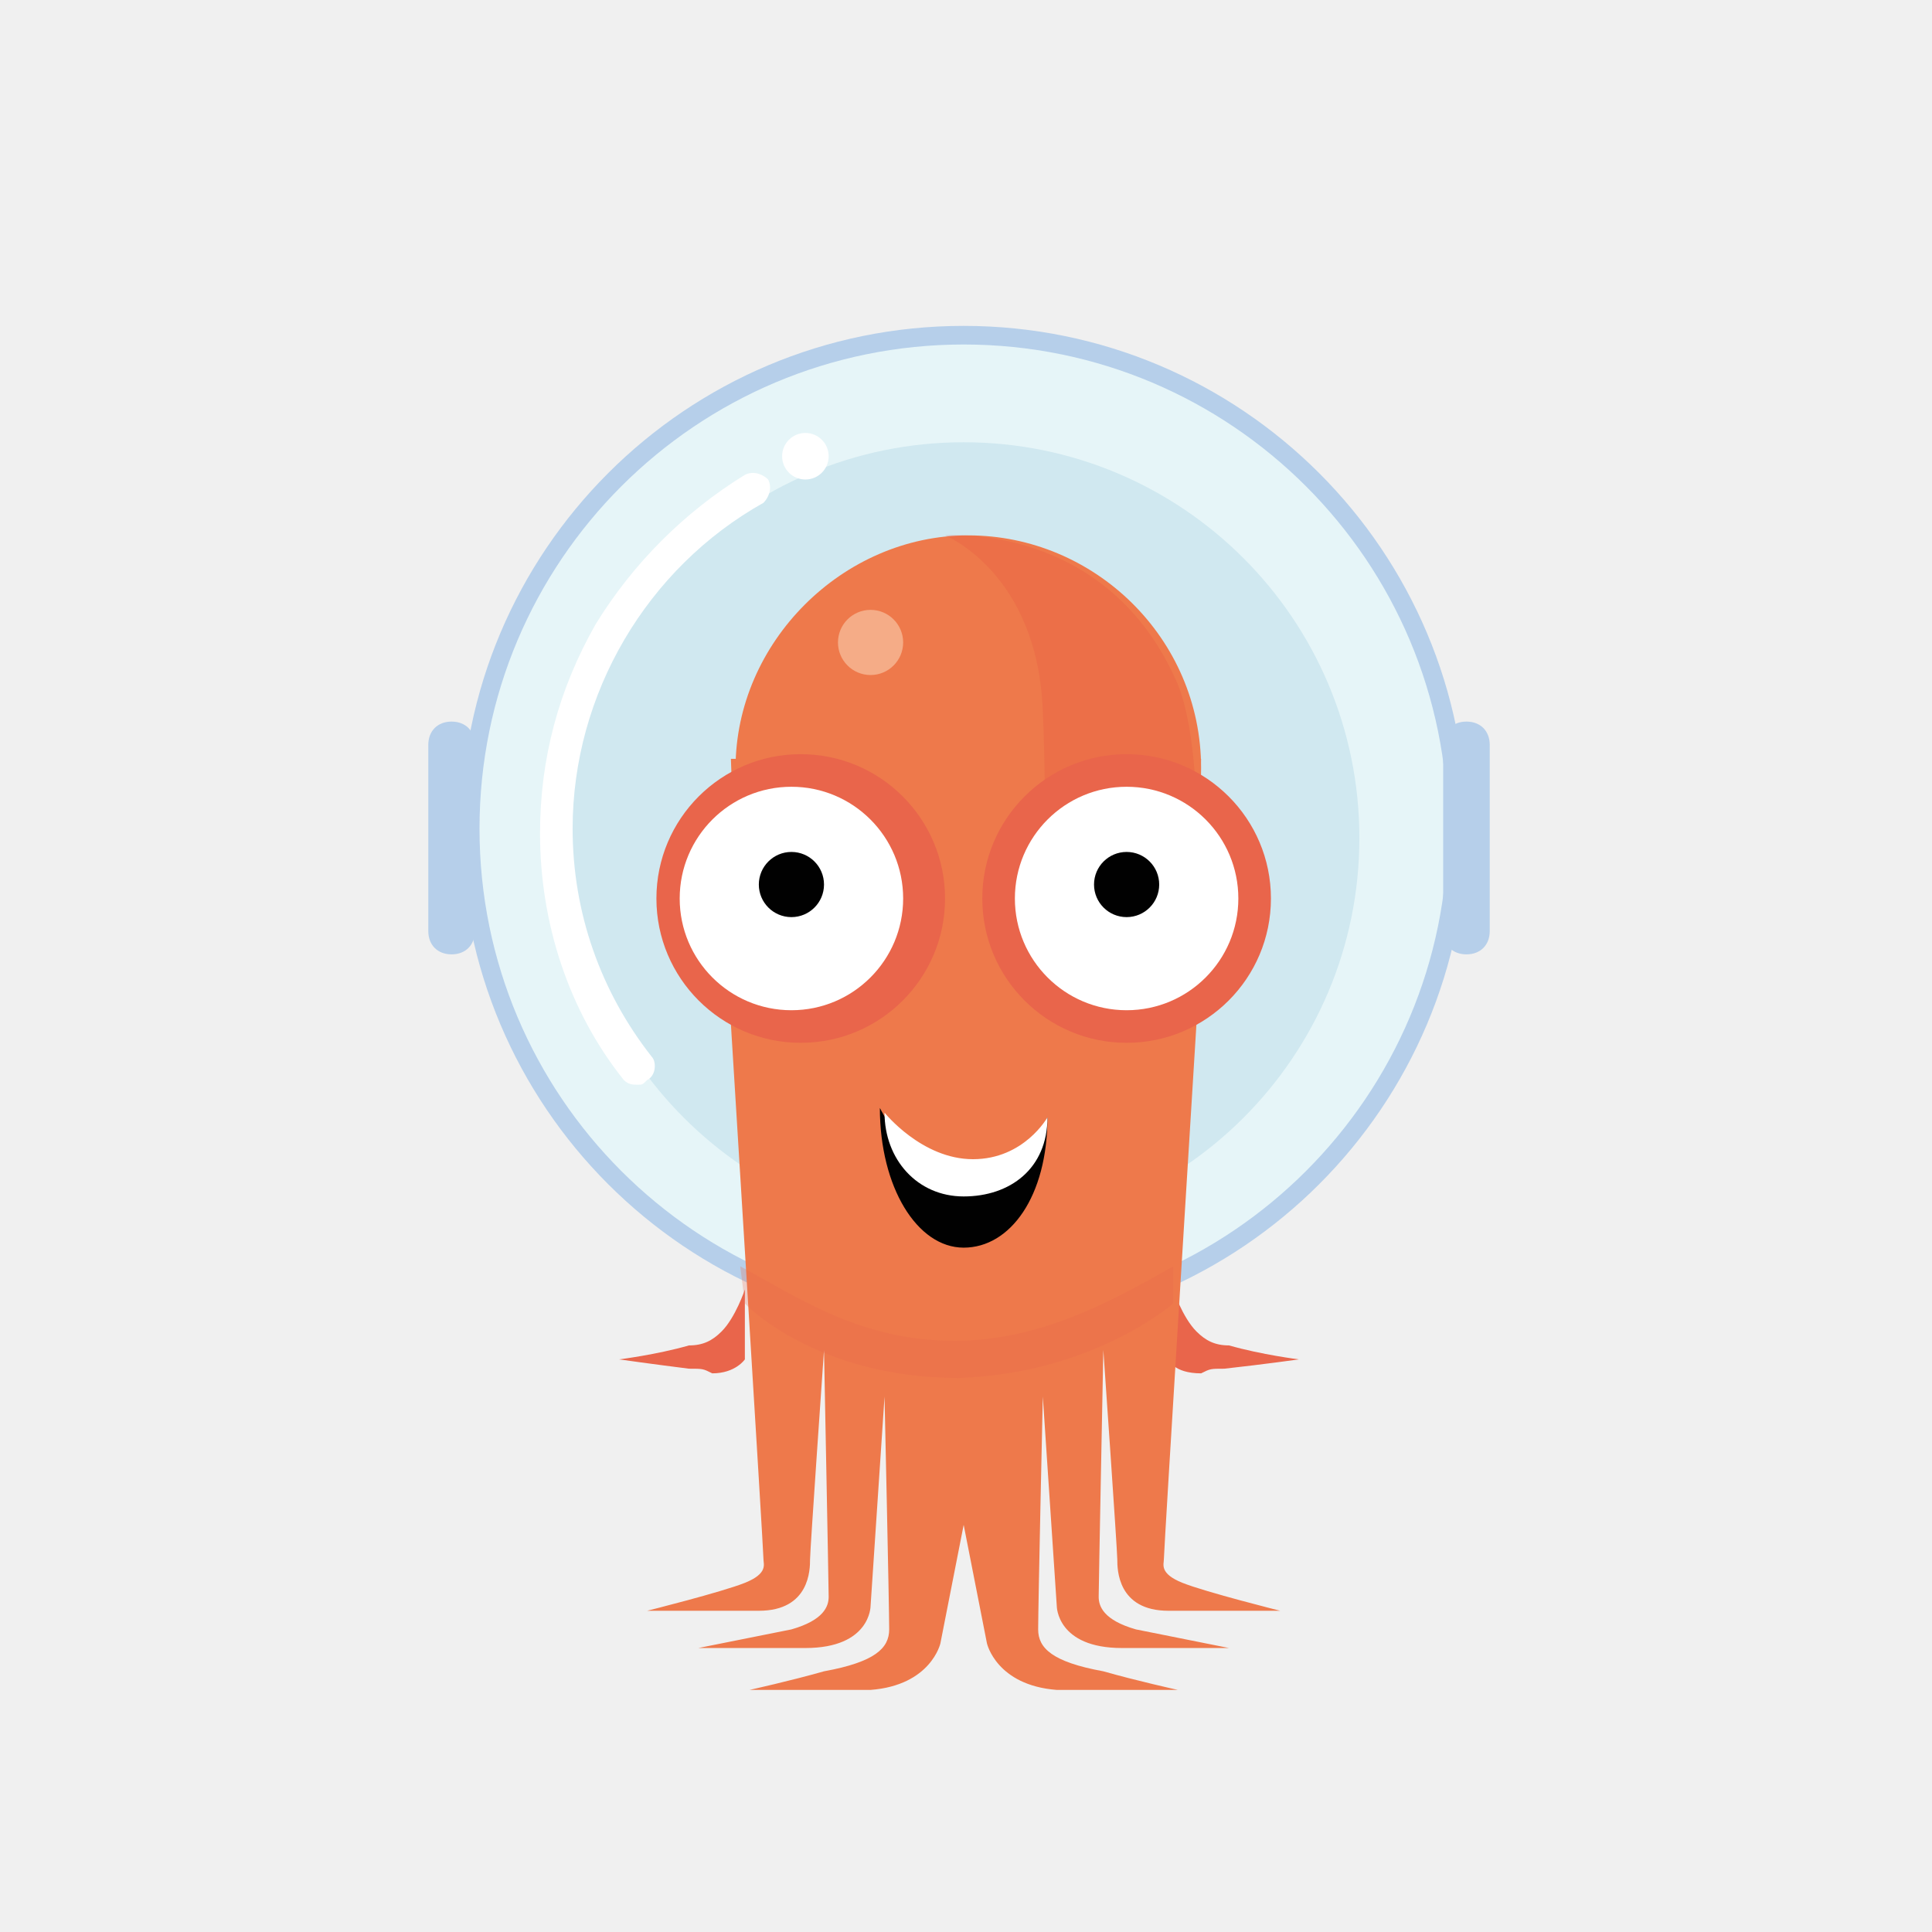
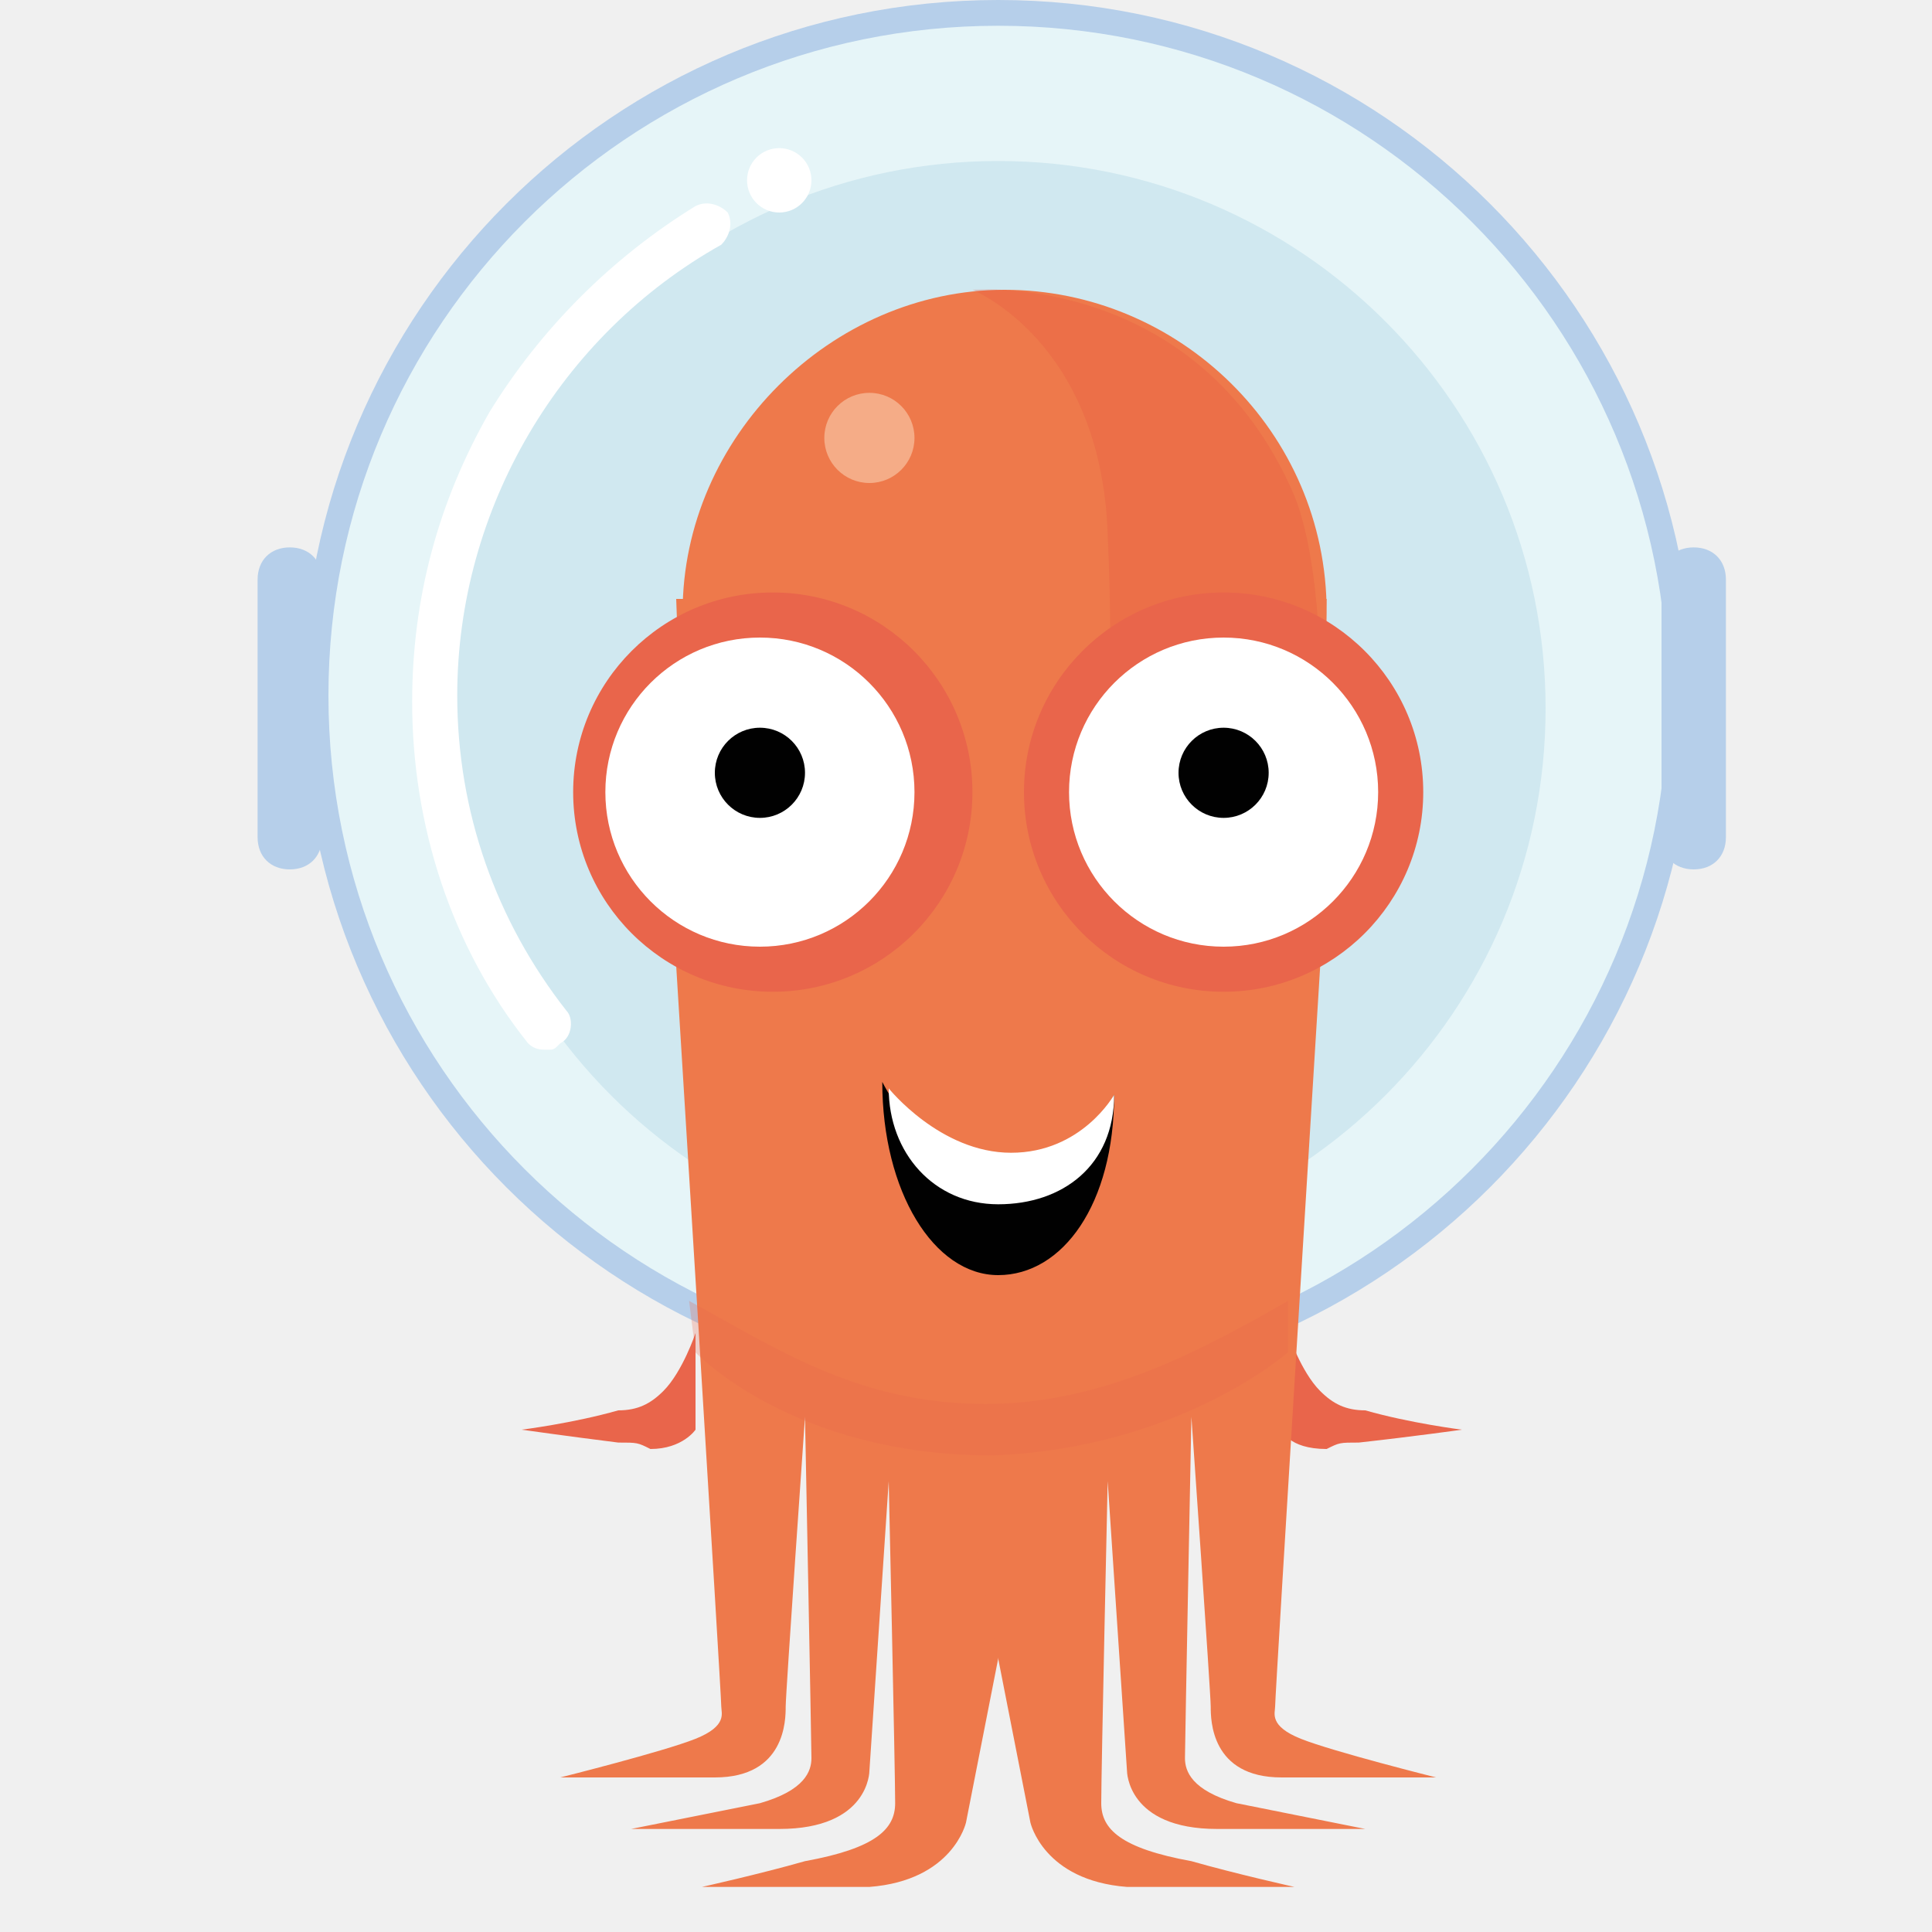
- <svg xmlns="http://www.w3.org/2000/svg" xmlns:xlink="http://www.w3.org/1999/xlink" version="1.1" id="Layer_1" x="0px" y="0px" viewBox="0 0 41.5 41.5" style="enable-background:new 0 0 41.5 41.5;" xml:space="preserve">
-   <style type="text/css">
+ <svg xmlns="http://www.w3.org/2000/svg" xmlns:xlink="http://www.w3.org/1999/xlink" version="1.1" id="Layer_1" x="0px" y="0px" viewBox="0 0 30 30" xml:space="preserve" width="30" height="30">
+   <defs id="defs174" />
+   <style type="text/css" id="style39">
	.st0{fill:#E9654B;}
	.st1{fill:#B6CFEA;}
	.st2{fill:#E6F5F8;}
	.st3{fill:#D0E8F0;}
	.st4{fill:#EE794B;}
	.st5{clip-path:url(#SVGID_2_);}
	.st6{opacity:0.22;}
	.st7{fill:#E34E3B;}
	.st8{opacity:0.5;}
	.st9{fill:#FBDFC3;}
	.st10{fill:#010101;}
	.st11{fill:#FFFFFF;}
	.st12{opacity:0.25;}
</style>
-   <g>
-     <g>
-       <g>
-         <path class="st0" d="M16,27.7c0,0-0.2,0.6-0.5,0.9c-0.2,0.2-0.4,0.3-0.7,0.3c-0.7,0.2-1.5,0.3-1.5,0.3s0.7,0.1,1.5,0.2     c0.3,0,0.3,0,0.5,0.1c0.5,0,0.7-0.3,0.7-0.3V27.7z" />
+   <g id="g169" transform="translate(-5.2,-6.999999)">
+     <g id="g49">
+       <g id="g43">
+         <path class="st0" d="m 16,27.7 c 0,0 -0.2,0.6 -0.5,0.9 -0.2,0.2 -0.4,0.3 -0.7,0.3 -0.7,0.2 -1.5,0.3 -1.5,0.3 0,0 0.7,0.1 1.5,0.2 0.3,0 0.3,0 0.5,0.1 0.5,0 0.7,-0.3 0.7,-0.3 z" id="path41" />
      </g>
-       <g>
-         <path class="st0" d="M25.2,27.7c0,0,0.2,0.6,0.5,0.9c0.2,0.2,0.4,0.3,0.7,0.3c0.7,0.2,1.5,0.3,1.5,0.3s-0.7,0.1-1.6,0.2     c-0.3,0-0.3,0-0.5,0.1c-0.6,0-0.7-0.3-0.7-0.3L25.2,27.7z" />
+       <g id="g47">
+         <path class="st0" d="m 25.2,27.7 c 0,0 0.2,0.6 0.5,0.9 0.2,0.2 0.4,0.3 0.7,0.3 0.7,0.2 1.5,0.3 1.5,0.3 0,0 -0.7,0.1 -1.6,0.2 -0.3,0 -0.3,0 -0.5,0.1 -0.6,0 -0.7,-0.3 -0.7,-0.3 z" id="path45" />
      </g>
    </g>
-     <g>
-       <g>
-         <circle class="st1" cx="20.7" cy="17.8" r="10.8" />
+     <g id="g167">
+       <g id="g53">
+         <circle class="st1" cx="20.7" cy="17.8" r="10.8" id="circle51" />
      </g>
-       <g>
-         <circle class="st2" cx="20.7" cy="17.8" r="10.4" />
+       <g id="g57">
+         <circle class="st2" cx="20.7" cy="17.8" r="10.4" id="circle55" />
      </g>
-       <g>
-         <circle class="st3" cx="20.7" cy="18" r="8.5" />
+       <g id="g61">
+         <circle class="st3" cx="20.7" cy="18" r="8.5" id="circle59" />
      </g>
      <g id="Body_1_">
-         <g>
-           <path class="st4" d="M15.7,22c0,0,0.7,11.3,0.7,11.5c0,0.1,0.1,0.3-0.4,0.5s-2.1,0.6-2.1,0.6s1.2,0,2.4,0c1.1,0,1.1-0.9,1.1-1.1      s0.3-4.5,0.3-4.5s0.1,5.1,0.1,5.3S17.7,34.8,17,35c-0.5,0.1-2,0.4-2,0.4s1.7,0,2.3,0c1.4,0,1.4-0.9,1.4-0.9L19,30      c0,0,0.1,4.5,0.1,5c0,0.4-0.3,0.7-1.4,0.9c-0.7,0.2-1.6,0.4-1.6,0.4s1.9,0,2.6,0c1.3-0.1,1.5-1,1.5-1l2.2-11.2L15.7,22z" />
+         <g id="g65">
+           <path class="st4" d="m 15.7,22 c 0,0 0.7,11.3 0.7,11.5 0,0.1 0.1,0.3 -0.4,0.5 -0.5,0.2 -2.1,0.6 -2.1,0.6 0,0 1.2,0 2.4,0 1.1,0 1.1,-0.9 1.1,-1.1 0,-0.2 0.3,-4.5 0.3,-4.5 0,0 0.1,5.1 0.1,5.3 0,0.2 -0.1,0.5 -0.8,0.7 -0.5,0.1 -2,0.4 -2,0.4 0,0 1.7,0 2.3,0 1.4,0 1.4,-0.9 1.4,-0.9 L 19,30 c 0,0 0.1,4.5 0.1,5 0,0.4 -0.3,0.7 -1.4,0.9 -0.7,0.2 -1.6,0.4 -1.6,0.4 0,0 1.9,0 2.6,0 1.3,-0.1 1.5,-1 1.5,-1 l 2.2,-11.2 z" id="path63" />
        </g>
-         <g>
-           <path class="st4" d="M25.7,22c0,0-0.7,11.3-0.7,11.5c0,0.1-0.1,0.3,0.4,0.5s2.1,0.6,2.1,0.6s-1.2,0-2.4,0      c-1.1,0-1.1-0.9-1.1-1.1S23.7,29,23.7,29s-0.1,5.1-0.1,5.3s0.1,0.5,0.8,0.7c0.5,0.1,2,0.4,2,0.4s-1.7,0-2.3,0      c-1.4,0-1.4-0.9-1.4-0.9L22.4,30c0,0-0.1,4.5-0.1,5c0,0.4,0.3,0.7,1.4,0.9c0.7,0.2,1.6,0.4,1.6,0.4s-1.9,0-2.6,0      c-1.3-0.1-1.5-1-1.5-1L19,24.1L25.7,22z" />
+         <g id="g69">
+           <path class="st4" d="m 25.7,22 c 0,0 -0.7,11.3 -0.7,11.5 0,0.1 -0.1,0.3 0.4,0.5 0.5,0.2 2.1,0.6 2.1,0.6 0,0 -1.2,0 -2.4,0 C 24,34.6 24,33.7 24,33.5 24,33.3 23.7,29 23.7,29 c 0,0 -0.1,5.1 -0.1,5.3 0,0.2 0.1,0.5 0.8,0.7 0.5,0.1 2,0.4 2,0.4 0,0 -1.7,0 -2.3,0 -1.4,0 -1.4,-0.9 -1.4,-0.9 L 22.4,30 c 0,0 -0.1,4.5 -0.1,5 0,0.4 0.3,0.7 1.4,0.9 0.7,0.2 1.6,0.4 1.6,0.4 0,0 -1.9,0 -2.6,0 -1.3,-0.1 -1.5,-1 -1.5,-1 L 19,24.1 Z" id="path67" />
        </g>
-         <g>
-           <path class="st4" d="M25.8,16.5c0,2.8-2.3,5-5,5s-5-2.3-5-5s2.3-5,5-5S25.8,13.7,25.8,16.5z" />
+         <g id="g73">
+           <path class="st4" d="m 25.8,16.5 c 0,2.8 -2.3,5 -5,5 -2.7,0 -5,-2.3 -5,-5 0,-2.7 2.3,-5 5,-5 2.7,0 5,2.2 5,5 z" id="path71" />
        </g>
-         <g>
-           <g>
-             <defs>
+         <g id="g87">
+           <g id="g85">
+             <defs id="defs76">
              <polyline id="SVGID_1_" points="25.8,16.3 25.2,30 16.2,30 15.7,16.3       " />
            </defs>
            <clipPath id="SVGID_2_">
-               <use xlink:href="#SVGID_1_" style="overflow:visible;" />
+               <use xlink:href="#SVGID_1_" style="overflow:visible" id="use78" />
            </clipPath>
-             <g class="st5">
-               <circle class="st4" cx="20.8" cy="19.2" r="8.9" />
+             <g class="st5" clip-path="url(#SVGID_2_)" id="g83">
+               <circle class="st4" cx="20.8" cy="19.2" r="8.9" id="circle81" />
            </g>
          </g>
        </g>
-         <g class="st6">
-           <path class="st7" d="M25.5,22c0,0,0.6-5.3-0.2-7.3c-1.5-3.5-5-3.2-5-3.2s2,0.8,2.1,3.8c0.1,2.1,0,5.2,0,5.2L25.5,22z" />
+         <g class="st6" id="g91">
+           <path class="st7" d="m 25.5,22 c 0,0 0.6,-5.3 -0.2,-7.3 -1.5,-3.5 -5,-3.2 -5,-3.2 0,0 2,0.8 2.1,3.8 0.1,2.1 0,5.2 0,5.2 z" id="path89" />
        </g>
      </g>
      <g id="Face_1_">
-         <g class="st8">
-           <g>
-             <circle class="st9" cx="18.7" cy="13.8" r="0.7" />
+         <g class="st8" id="g98">
+           <g id="g96">
+             <circle class="st9" cx="18.7" cy="13.8" r="0.7" id="circle94" />
          </g>
        </g>
-         <g>
-           <g>
-             <g>
-               <path class="st10" d="M22.5,24c0,1.7-0.8,2.8-1.8,2.8s-1.8-1.3-1.8-3c0,0,0.8,1.6,1.9,1.6S22.5,24,22.5,24z" />
+         <g id="g144">
+           <g id="g108">
+             <g id="g102">
+               <path class="st10" d="m 22.5,24 c 0,1.7 -0.8,2.8 -1.8,2.8 -1,0 -1.8,-1.3 -1.8,-3 0,0 0.8,1.6 1.9,1.6 1.1,0 1.7,-1.4 1.7,-1.4 z" id="path100" />
            </g>
-             <g>
-               <path class="st11" d="M22.5,24c0,1.1-0.8,1.7-1.8,1.7S19,24.9,19,23.9c0,0,0.8,1,1.9,1S22.5,24,22.5,24z" />
+             <g id="g106">
+               <path class="st11" d="m 22.5,24 c 0,1.1 -0.8,1.7 -1.8,1.7 -1,0 -1.7,-0.8 -1.7,-1.8 0,0 0.8,1 1.9,1 1.1,0 1.6,-0.9 1.6,-0.9 z" id="path104" />
            </g>
          </g>
-           <g>
-             <g>
-               <g>
-                 <g>
-                   <circle class="st0" cx="24.2" cy="19.3" r="3.1" />
+           <g id="g142">
+             <g id="g130">
+               <g id="g118">
+                 <g id="g112">
+                   <circle class="st0" cx="24.2" cy="19.3" r="3.1" id="circle110" />
                </g>
-                 <g>
-                   <circle class="st0" cx="17.2" cy="19.3" r="3.1" />
+                 <g id="g116">
+                   <circle class="st0" cx="17.2" cy="19.3" r="3.1" id="circle114" />
                </g>
              </g>
-               <g>
-                 <g>
-                   <circle class="st11" cx="24.2" cy="19.3" r="2.4" />
+               <g id="g128">
+                 <g id="g122">
+                   <circle class="st11" cx="24.2" cy="19.3" r="2.4" id="circle120" />
                </g>
-                 <g>
-                   <circle class="st11" cx="17" cy="19.3" r="2.4" />
+                 <g id="g126">
+                   <circle class="st11" cx="17" cy="19.3" r="2.4" id="circle124" />
                </g>
              </g>
            </g>
-             <g>
-               <g>
-                 <circle class="st10" cx="17" cy="19" r="0.7" />
+             <g id="g140">
+               <g id="g134">
+                 <circle class="st10" cx="17" cy="19" r="0.7" id="circle132" />
              </g>
-               <g>
-                 <circle class="st10" cx="24.2" cy="19" r="0.7" />
+               <g id="g138">
+                 <circle class="st10" cx="24.2" cy="19" r="0.7" id="circle136" />
              </g>
            </g>
          </g>
        </g>
      </g>
-       <g>
-         <path class="st1" d="M9.7,20.5L9.7,20.5c-0.3,0-0.5-0.2-0.5-0.5V16c0-0.3,0.2-0.5,0.5-0.5l0,0c0.3,0,0.5,0.2,0.5,0.5V20     C10.2,20.3,10,20.5,9.7,20.5z" />
+       <g id="g149">
+         <path class="st1" d="m 9.7,20.5 v 0 C 9.4,20.5 9.2,20.3 9.2,20 v -4 c 0,-0.3 0.2,-0.5 0.5,-0.5 v 0 c 0.3,0 0.5,0.2 0.5,0.5 v 4 c 0,0.3 -0.2,0.5 -0.5,0.5 z" id="path147" />
      </g>
-       <g>
-         <path class="st1" d="M31.5,20.5L31.5,20.5c-0.3,0-0.5-0.2-0.5-0.5V16c0-0.3,0.2-0.5,0.5-0.5l0,0c0.3,0,0.5,0.2,0.5,0.5V20     C32,20.3,31.8,20.5,31.5,20.5z" />
+       <g id="g153">
+         <path class="st1" d="m 31.5,20.5 v 0 C 31.2,20.5 31,20.3 31,20 v -4 c 0,-0.3 0.2,-0.5 0.5,-0.5 v 0 c 0.3,0 0.5,0.2 0.5,0.5 v 4 c 0,0.3 -0.2,0.5 -0.5,0.5 z" id="path151" />
      </g>
-       <g>
-         <circle class="st11" cx="17.3" cy="9.8" r="0.5" />
+       <g id="g157">
+         <circle class="st11" cx="17.3" cy="9.8" r="0.5" id="circle155" />
      </g>
-       <g>
-         <path class="st11" d="M13.7,23.3c-0.1,0-0.2,0-0.3-0.1c-1.2-1.5-1.8-3.4-1.8-5.3c0-1.6,0.4-3.1,1.2-4.5c0.8-1.3,1.9-2.4,3.2-3.2     c0.2-0.1,0.4,0,0.5,0.1c0.1,0.2,0,0.4-0.1,0.5c-2.5,1.4-4.1,4.1-4.1,7c0,1.8,0.6,3.5,1.7,4.9c0.1,0.1,0.1,0.4-0.1,0.5     C13.8,23.3,13.8,23.3,13.7,23.3z" />
+       <g id="g161">
+         <path class="st11" d="m 13.7,23.3 c -0.1,0 -0.2,0 -0.3,-0.1 -1.2,-1.5 -1.8,-3.4 -1.8,-5.3 0,-1.6 0.4,-3.1 1.2,-4.5 0.8,-1.3 1.9,-2.4 3.2,-3.2 0.2,-0.1 0.4,0 0.5,0.1 0.1,0.2 0,0.4 -0.1,0.5 -2.5,1.4 -4.1,4.1 -4.1,7 0,1.8 0.6,3.5 1.7,4.9 0.1,0.1 0.1,0.4 -0.1,0.5 -0.1,0.1 -0.1,0.1 -0.2,0.1 z" id="path159" />
      </g>
-       <g class="st12">
-         <path class="st0" d="M25.2,28v-0.8c-1.4,0.8-2.9,1.6-4.7,1.6c-2,0-3.3-0.9-4.6-1.6L16,28c0,0,1.5,1.6,4.6,1.6     C23.5,29.5,25.2,28,25.2,28z" />
+       <g class="st12" id="g165">
+         <path class="st0" d="m 25.2,28 v -0.8 c -1.4,0.8 -2.9,1.6 -4.7,1.6 -2,0 -3.3,-0.9 -4.6,-1.6 L 16,28 c 0,0 1.5,1.6 4.6,1.6 2.9,-0.1 4.6,-1.6 4.6,-1.6 z" id="path163" />
      </g>
    </g>
  </g>
</svg>
